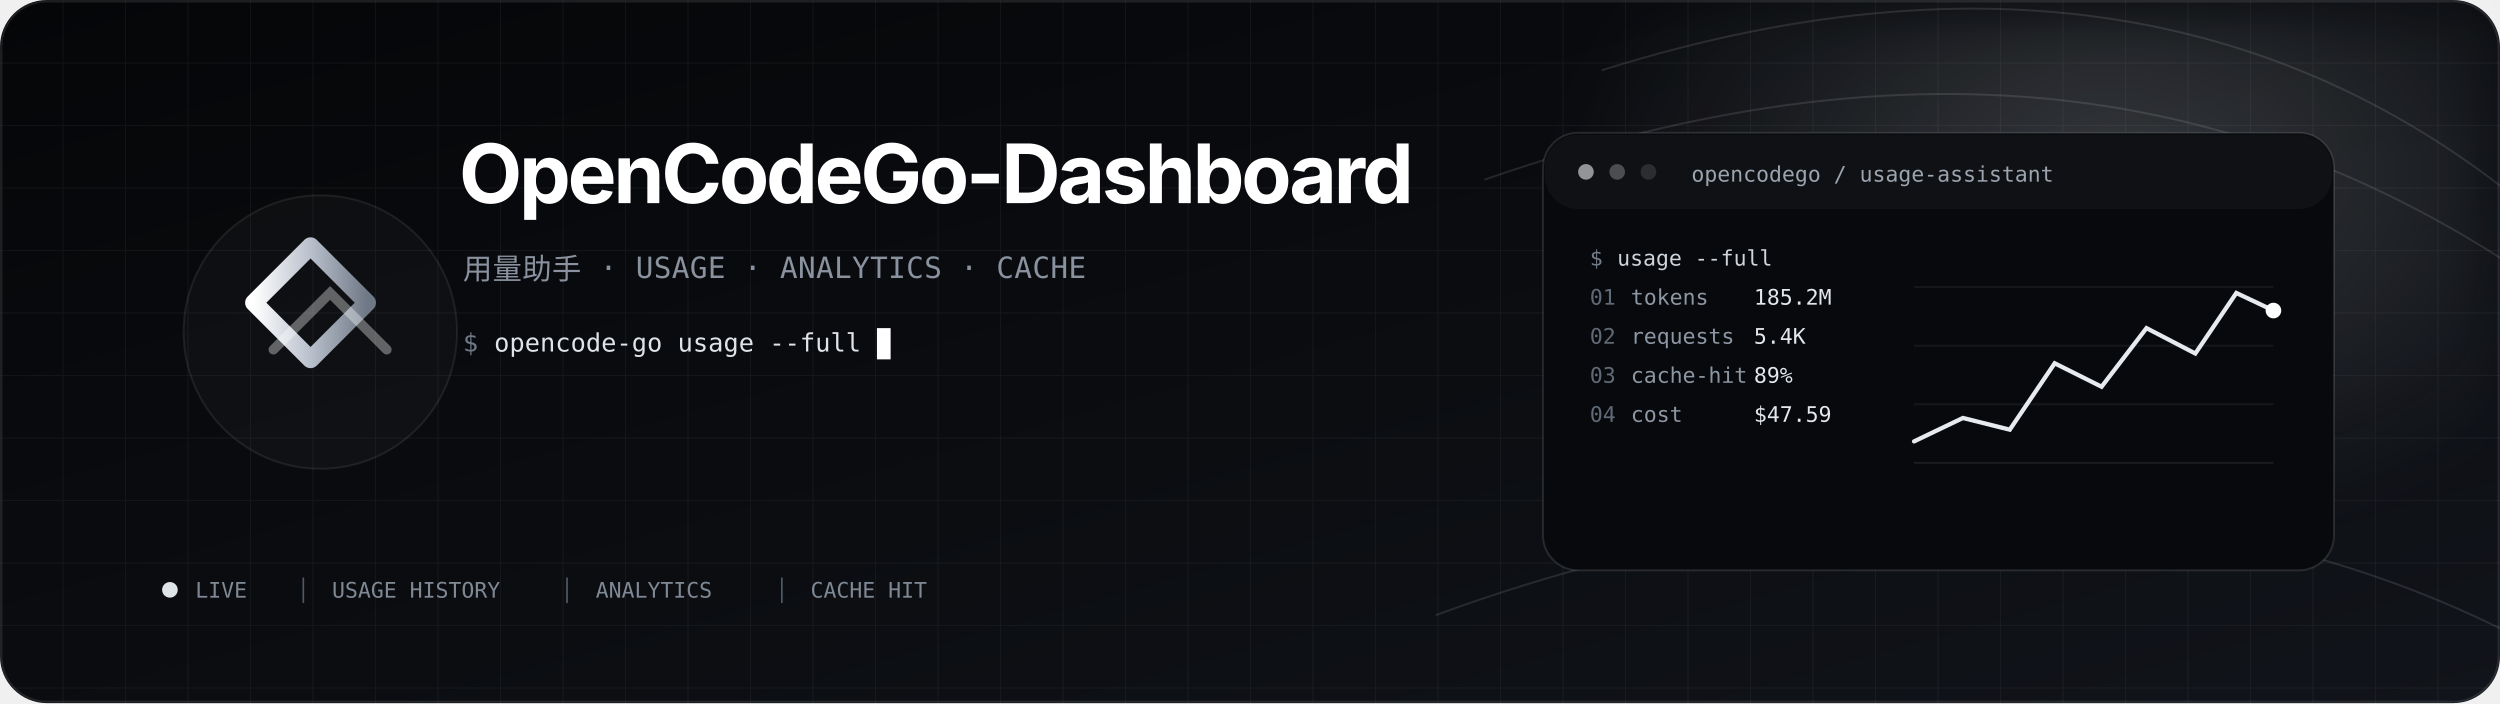
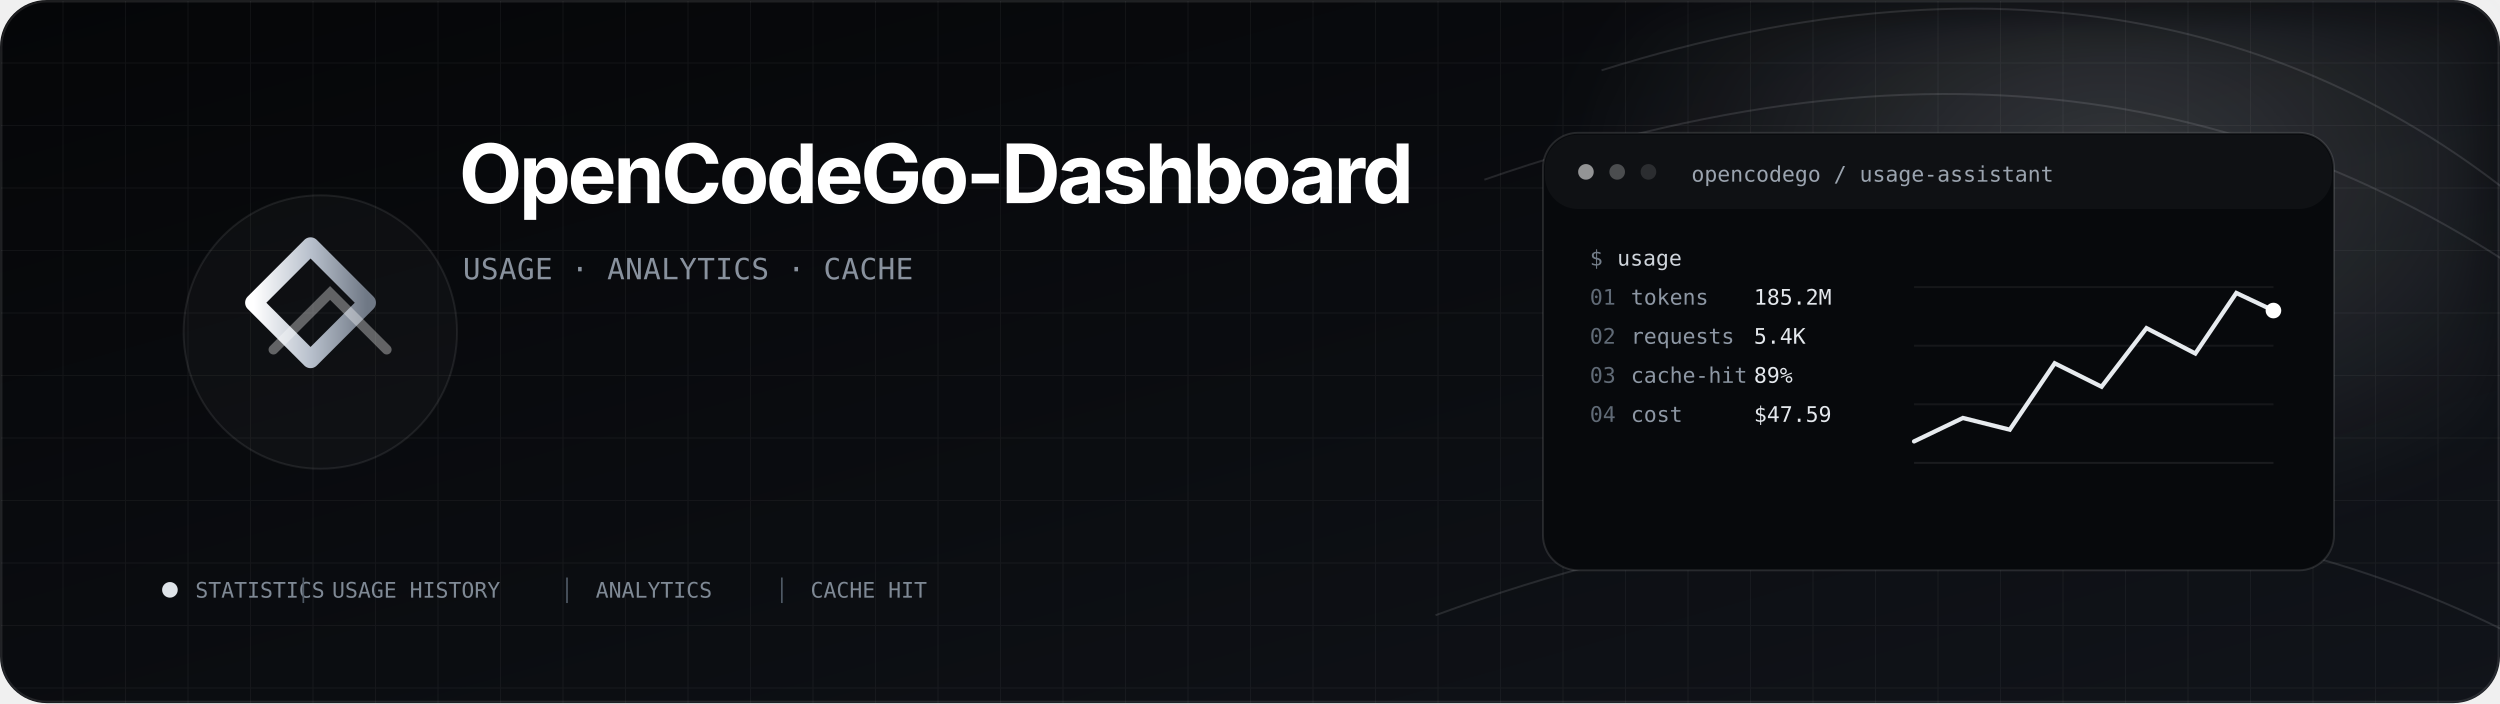
<svg xmlns="http://www.w3.org/2000/svg" width="1280" height="360" viewBox="0 0 1280 360" role="img" aria-labelledby="title desc">
  <defs>
    <linearGradient id="bg" x1="0" y1="0" x2="1" y2="1">
      <stop offset="0" stop-color="#050608" />
      <stop offset=".55" stop-color="#0b0d11" />
      <stop offset="1" stop-color="#11141a" />
    </linearGradient>
    <linearGradient id="accent" x1="0" y1="0" x2="1" y2="0">
      <stop offset="0" stop-color="#ffffff" />
      <stop offset=".5" stop-color="#b8c0cc" />
      <stop offset="1" stop-color="#6f7885" />
    </linearGradient>
    <linearGradient id="line" x1="0" y1="0" x2="1" y2="1">
      <stop offset="0" stop-color="#ffffff" stop-opacity=".75" />
      <stop offset="1" stop-color="#7d8794" stop-opacity=".05" />
    </linearGradient>
    <radialGradient id="glow">
      <stop offset="0" stop-color="#dfe5ec" stop-opacity=".20" />
      <stop offset="1" stop-color="#dfe5ec" stop-opacity="0" />
    </radialGradient>
    <filter id="blur">
      <feGaussianBlur stdDeviation="18" />
    </filter>
    <filter id="soft">
      <feGaussianBlur stdDeviation="5" />
    </filter>
    <pattern id="grid" width="32" height="32" patternUnits="userSpaceOnUse">
      <path d="M32 0H0V32" fill="none" stroke="#ffffff" stroke-opacity=".045" />
    </pattern>
    <clipPath id="clip">
      <rect width="1280" height="360" rx="24" />
    </clipPath>
  </defs>
  <rect width="1280" height="360" rx="24" fill="url(#bg)" />
  <rect width="1280" height="360" rx="24" fill="url(#grid)" />
  <ellipse cx="1080" cy="90" rx="280" ry="180" fill="url(#glow)" filter="url(#blur)">
    <animate attributeName="opacity" values=".35;.65;.35" dur="5s" repeatCount="indefinite" />
  </ellipse>
  <g clip-path="url(#clip)" opacity=".16">
    <rect x="-400" y="0" width="180" height="360" fill="url(#line)" transform="skewX(-18)">
      <animate attributeName="x" from="-500" to="1450" dur="7s" repeatCount="indefinite" />
    </rect>
  </g>
  <g fill="none" stroke="#d9dee5" stroke-opacity=".13">
    <path d="M820 36 C1030 -30 1190 12 1310 120" />
    <path d="M760 92 C1010 5 1190 55 1340 175" />
    <path d="M735 315 C980 225 1190 260 1330 350" />
  </g>
  <g transform="translate(790 68)">
    <rect width="405" height="224" rx="18" fill="#07090c" stroke="#ffffff" stroke-opacity=".12" />
    <rect x="1" y="1" width="403" height="38" rx="17" fill="#ffffff" fill-opacity=".035" />
    <circle cx="22" cy="20" r="4" fill="#fff" fill-opacity=".55" />
    <circle cx="38" cy="20" r="4" fill="#fff" fill-opacity=".25" />
    <circle cx="54" cy="20" r="4" fill="#fff" fill-opacity=".12" />
    <text x="76" y="25" fill="#9ba4af" font-family="ui-monospace, SFMono-Regular, Menlo, monospace" font-size="11">opencodego / usage-assistant</text>
    <g font-family="ui-monospace, SFMono-Regular, Menlo, monospace" font-size="11">
      <text x="24" y="68" fill="#737d89">$</text>
-       <text x="38" y="68" fill="#cfd5dc">usage --full</text>
+       <text x="38" y="68" fill="#cfd5dc">usage</text>
      <text x="24" y="88" fill="#606a76">01</text>
      <text x="45" y="88" fill="#8d97a4">tokens</text>
      <text x="108" y="88" fill="#e4e8ed">185.2M</text>
      <text x="24" y="108" fill="#606a76">02</text>
      <text x="45" y="108" fill="#8d97a4">requests</text>
      <text x="108" y="108" fill="#e4e8ed">5.4K</text>
      <text x="24" y="128" fill="#606a76">03</text>
      <text x="45" y="128" fill="#8d97a4">cache-hit</text>
      <text x="108" y="128" fill="#e4e8ed">89%</text>
      <text x="24" y="148" fill="#606a76">04</text>
      <text x="45" y="148" fill="#8d97a4">cost</text>
      <text x="108" y="148" fill="#e4e8ed">$47.59</text>
    </g>
    <g transform="translate(190 64)">
      <path d="M0 105H184" stroke="#fff" stroke-opacity=".08" />
      <path d="M0 75H184" stroke="#fff" stroke-opacity=".06" />
      <path d="M0 45H184" stroke="#fff" stroke-opacity=".06" />
      <path d="M0 15H184" stroke="#fff" stroke-opacity=".06" />
      <path d="M0 94 L25 82 L49 88 L72 54 L96 66 L119 36 L144 49 L165 18 L184 27" fill="none" stroke="#e7ebef" stroke-width="2.2" stroke-linecap="round">
        <animate attributeName="stroke-dasharray" values="0 600;600 0" dur="2.5s" repeatCount="indefinite" />
      </path>
      <circle cx="184" cy="27" r="4" fill="#fff">
        <animate attributeName="opacity" values=".25;1;.25" dur="1.8s" repeatCount="indefinite" />
        <animate attributeName="r" values="3;5;3" dur="1.8s" repeatCount="indefinite" />
      </circle>
    </g>
  </g>
  <g transform="translate(82 88)">
    <circle cx="82" cy="82" r="70" fill="#fff" fill-opacity=".025" />
    <circle cx="82" cy="82" r="70" fill="none" stroke="#fff" stroke-opacity=".08" />
    <path d="M48 67 L77 38 L106 67 L77 96 Z" fill="none" stroke="url(#accent)" stroke-width="9" stroke-linejoin="round">
      <animateTransform attributeName="transform" type="rotate" from="0 77 67" to="360 77 67" dur="18s" repeatCount="indefinite" />
    </path>
    <path d="M58 91 L87 62 L116 91" fill="none" stroke="#fff" stroke-opacity=".35" stroke-width="5" stroke-linecap="round">
      <animate attributeName="stroke-opacity" values=".18;.55;.18" dur="3s" repeatCount="indefinite" />
    </path>
  </g>
  <g transform="translate(235 104)">
    <text x="0" y="0" fill="#ffffff" font-family="Inter, ui-sans-serif, system-ui, -apple-system, BlinkMacSystemFont, 'Segoe UI', 'PingFang SC', 'Microsoft YaHei', sans-serif" font-size="42" font-weight="700" letter-spacing="-1.6">
      OpenCodeGo-Dashboard
    </text>
    <text x="2" y="39" fill="#89929e" font-family="ui-monospace, SFMono-Regular, Menlo, Monaco, Consolas, 'PingFang SC', 'Microsoft YaHei', monospace" font-size="15" letter-spacing=".2">
-       用量助手 · USAGE · ANALYTICS · CACHE
+       USAGE · ANALYTICS · CACHE
    </text>
-     <g transform="translate(2 76)">
-       <text fill="#6f7885" font-family="ui-monospace, SFMono-Regular, Menlo, monospace" font-size="13">$</text>
-       <text x="16" fill="#dfe4e9" font-family="ui-monospace, SFMono-Regular, Menlo, monospace" font-size="13">opencode-go usage --full</text>
-       <rect x="212" y="-12" width="7" height="16" fill="#fff">
-         <animate attributeName="opacity" values="1;0;1" dur="1s" repeatCount="indefinite" />
-       </rect>
-     </g>
  </g>
  <g transform="translate(82 306)" font-family="ui-monospace, SFMono-Regular, Menlo, monospace" font-size="11">
    <circle cx="5" cy="-4" r="4" fill="#dfe4e9">
      <animate attributeName="opacity" values=".25;1;.25" dur="2s" repeatCount="indefinite" />
    </circle>
-     <text x="18" fill="#7f8995">LIVE</text>
+     <text x="18" fill="#7f8995">STATISTICS</text>
    <text x="70" fill="#4f5965">│</text>
    <text x="88" fill="#7f8995">USAGE HISTORY</text>
    <text x="205" fill="#4f5965">│</text>
    <text x="223" fill="#7f8995">ANALYTICS</text>
    <text x="315" fill="#4f5965">│</text>
    <text x="333" fill="#7f8995">CACHE HIT</text>
  </g>
  <rect x=".75" y=".75" width="1278.5" height="358.5" rx="23.25" fill="none" stroke="#ffffff" stroke-opacity=".10" />
</svg>
